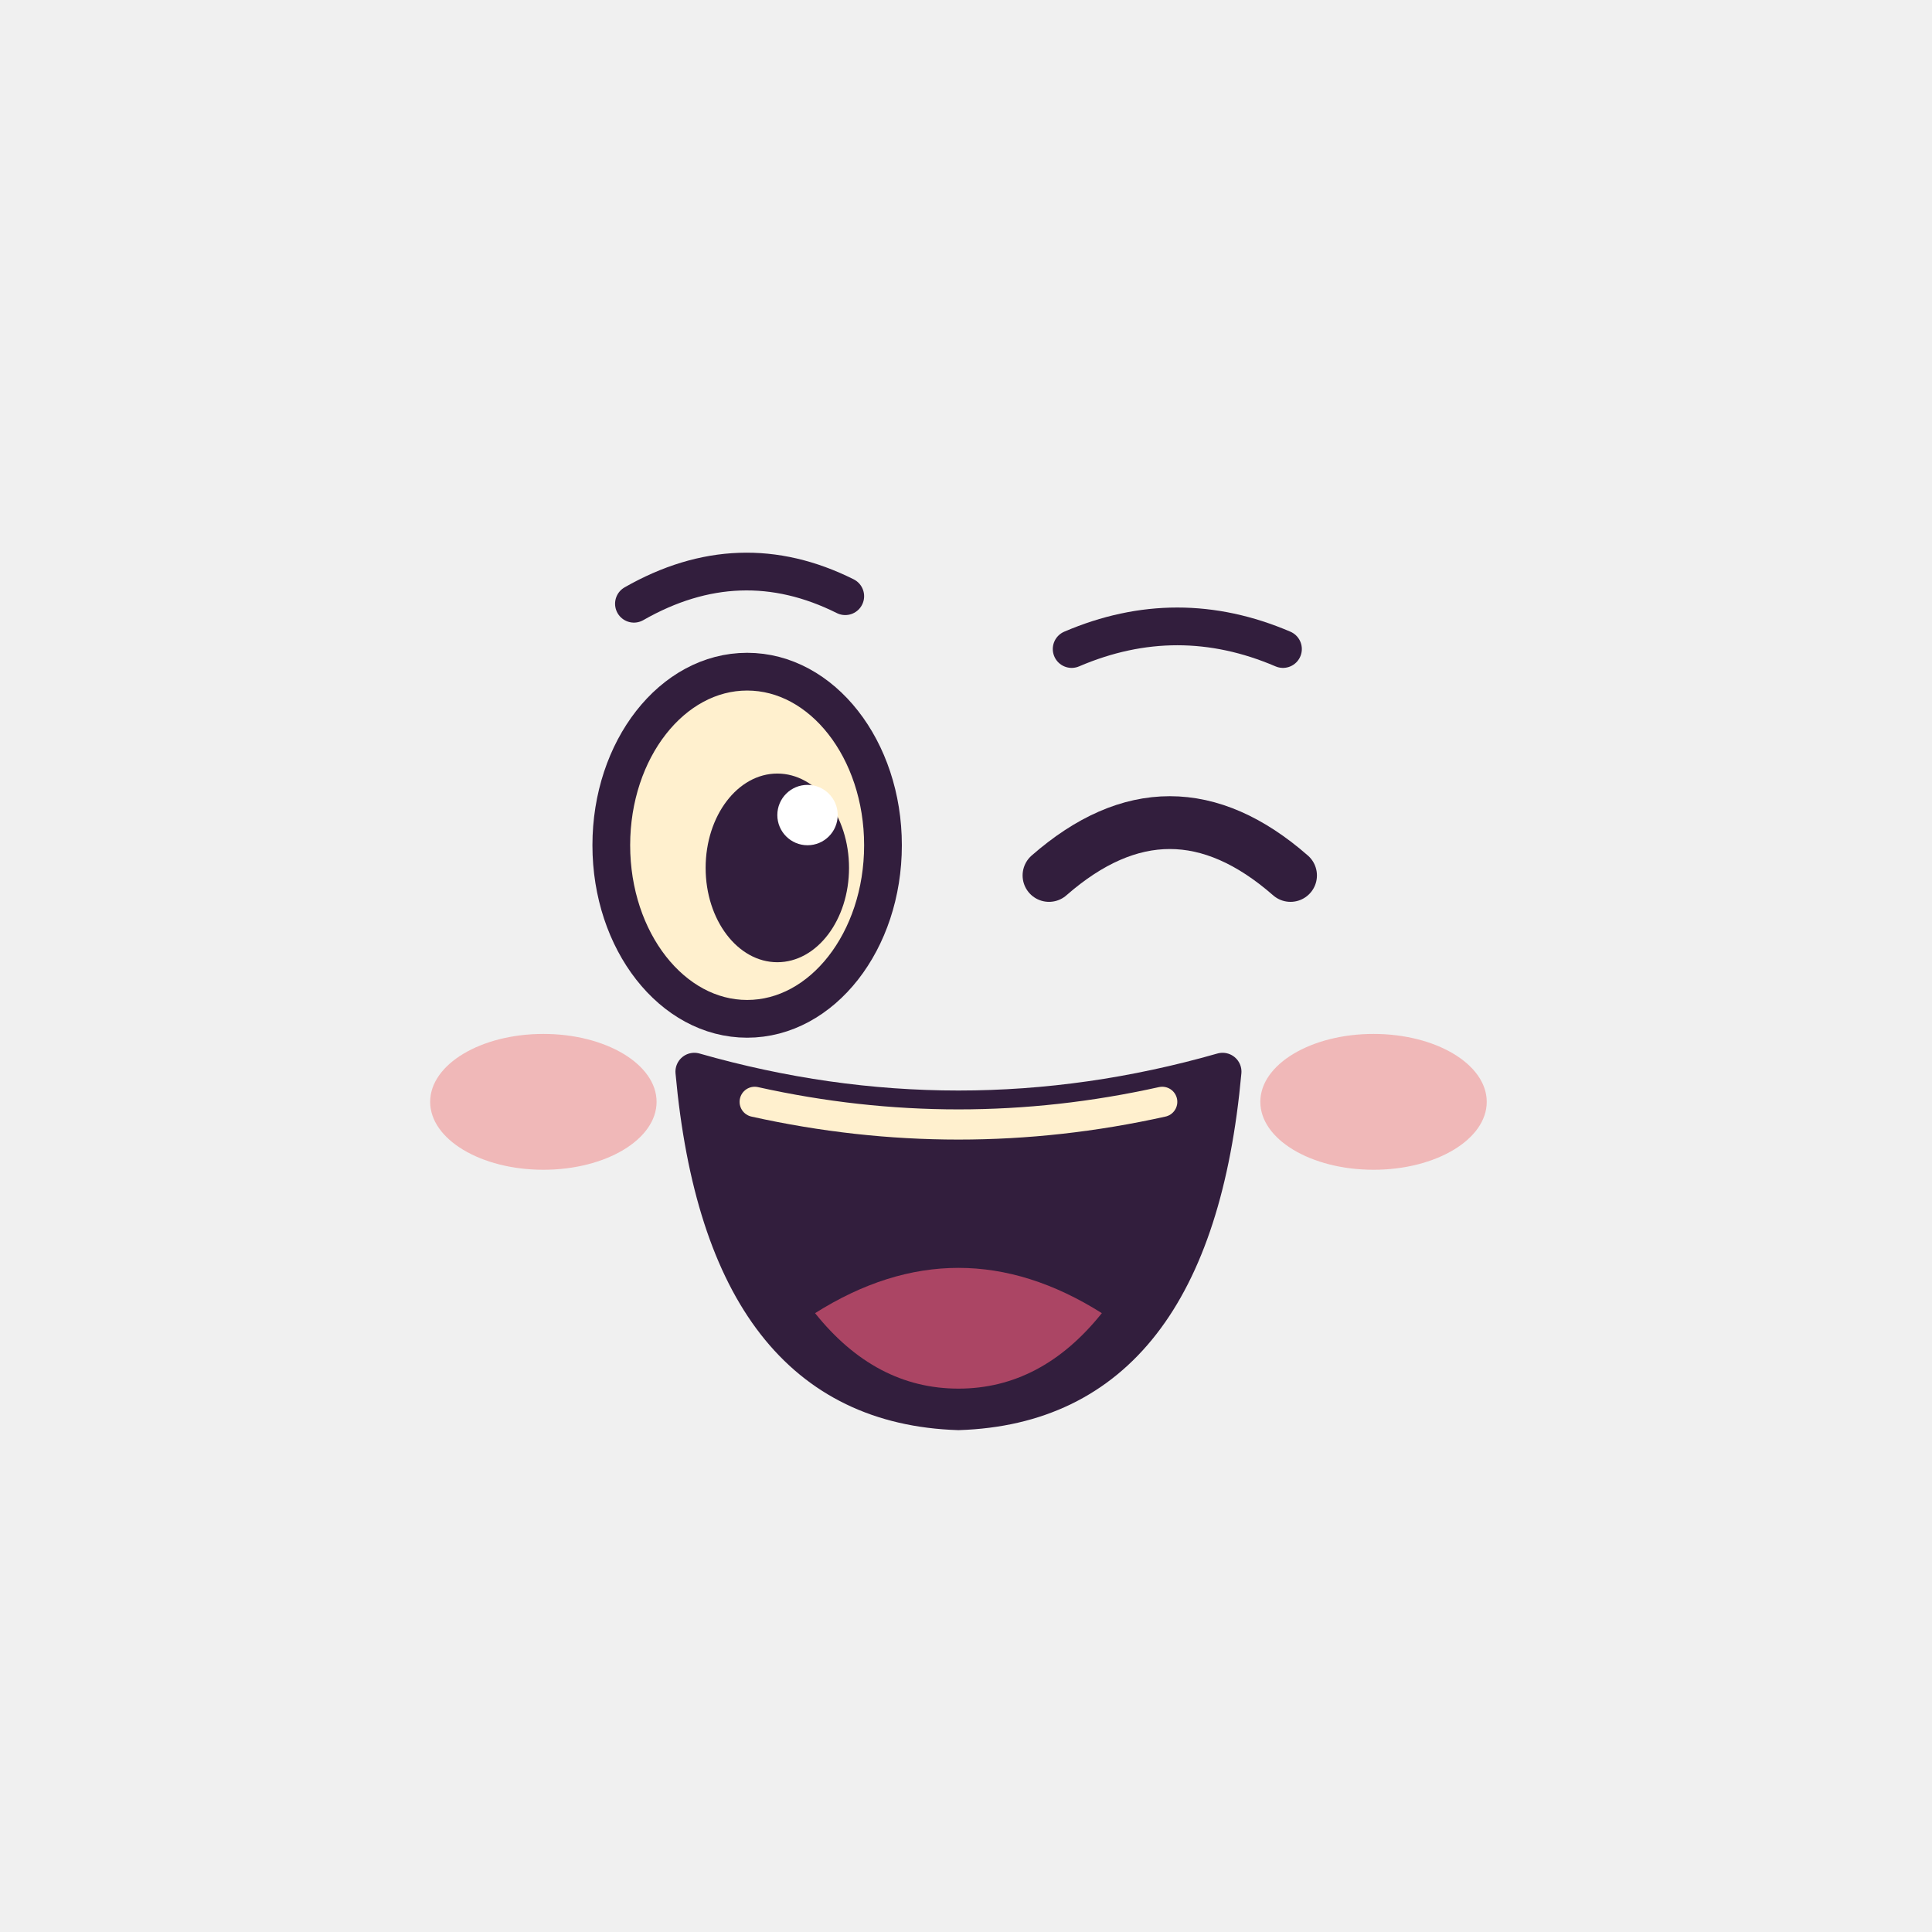
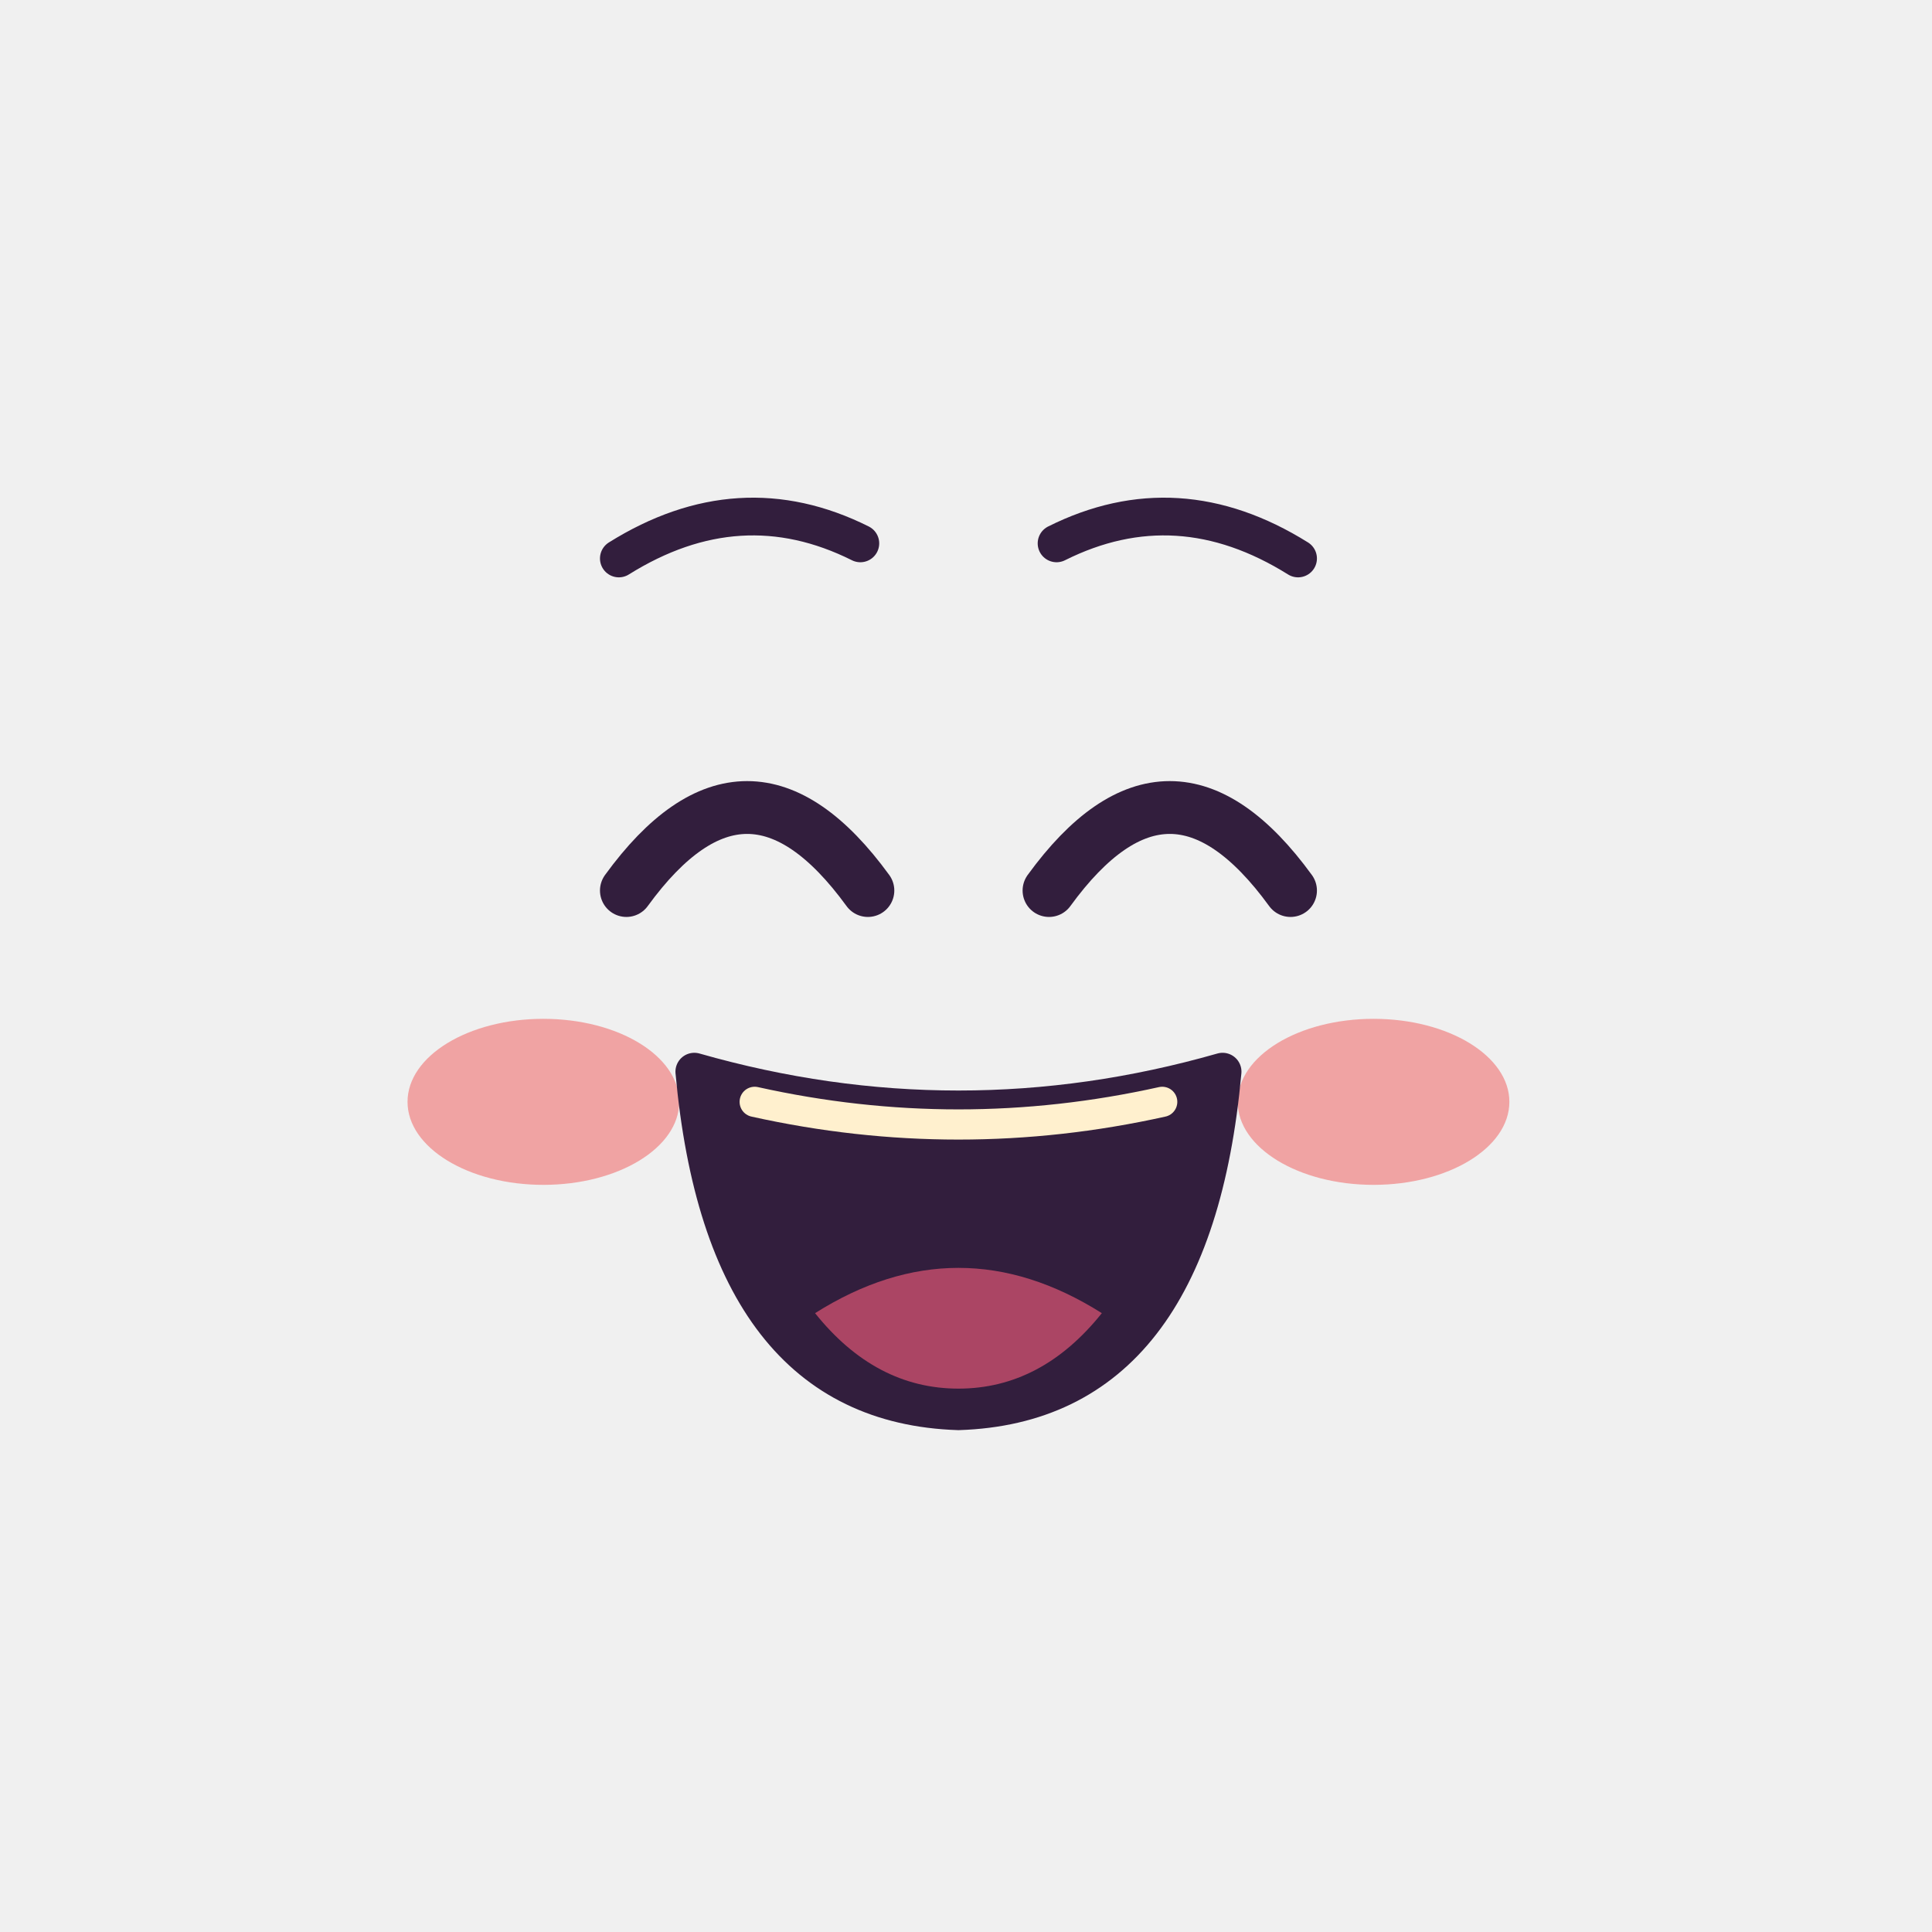
<svg xmlns="http://www.w3.org/2000/svg" width="256" height="256" viewBox="0 0 256 256">
  <g stroke="#321E3D" stroke-width="8" stroke-linecap="round" stroke-linejoin="round">
-     <ellipse cx="72" cy="146" rx="15" ry="9" fill="#F08A8A" stroke="none" opacity=".55" />
-     <ellipse cx="182" cy="146" rx="15" ry="9" fill="#F08A8A" stroke="none" opacity=".55" />
-     <ellipse cx="99" cy="112" rx="18.0" ry="23.0" fill="#FFF0CE" stroke-width="5" />
-     <ellipse cx="103.0" cy="115.0" rx="9.5" ry="12.5" fill="#321E3D" stroke="none" />
-     <circle cx="107.0" cy="108.0" r="4.0" fill="white" stroke="none" />
-     <path d="M 139 116 Q 155 102 171 116" fill="none" stroke-width="7" />
-     <path d="M 84 80 Q 98 72 112 79" fill="none" stroke-width="5" />
-     <path d="M 142 86 Q 156 80 170 86" fill="none" stroke-width="5" />
+     <ellipse cx="72" cy="146" rx="18" ry="11" fill="#F08A8A" stroke="none" opacity=".75" />
+     <ellipse cx="182" cy="146" rx="18" ry="11" fill="#F08A8A" stroke="none" opacity=".75" />
+     <path d="M 83 118 Q 99 96 115 118" fill="none" stroke-width="7" />
+     <path d="M 139 118 Q 155 96 171 118" fill="none" stroke-width="7" />
+     <path d="M 82 74 Q 98 64 114 72" fill="none" stroke-width="5" />
+     <path d="M 140 72 Q 156 64 172 74" fill="none" stroke-width="5" />
    <path d="M 92 142 Q 127 152 162 142 Q 158 186 127 187 Q 96 186 92 142 Z" fill="#321E3D" stroke-width="5" />
    <path d="M 108 174 Q 127 162 146 174 Q 138 184 127 184 Q 116 184 108 174 Z" fill="#AB4564" stroke="none" />
    <path d="M 100 146 Q 127 152 154 146" fill="none" stroke="#FFF0CE" stroke-width="4" />
  </g>
</svg>
